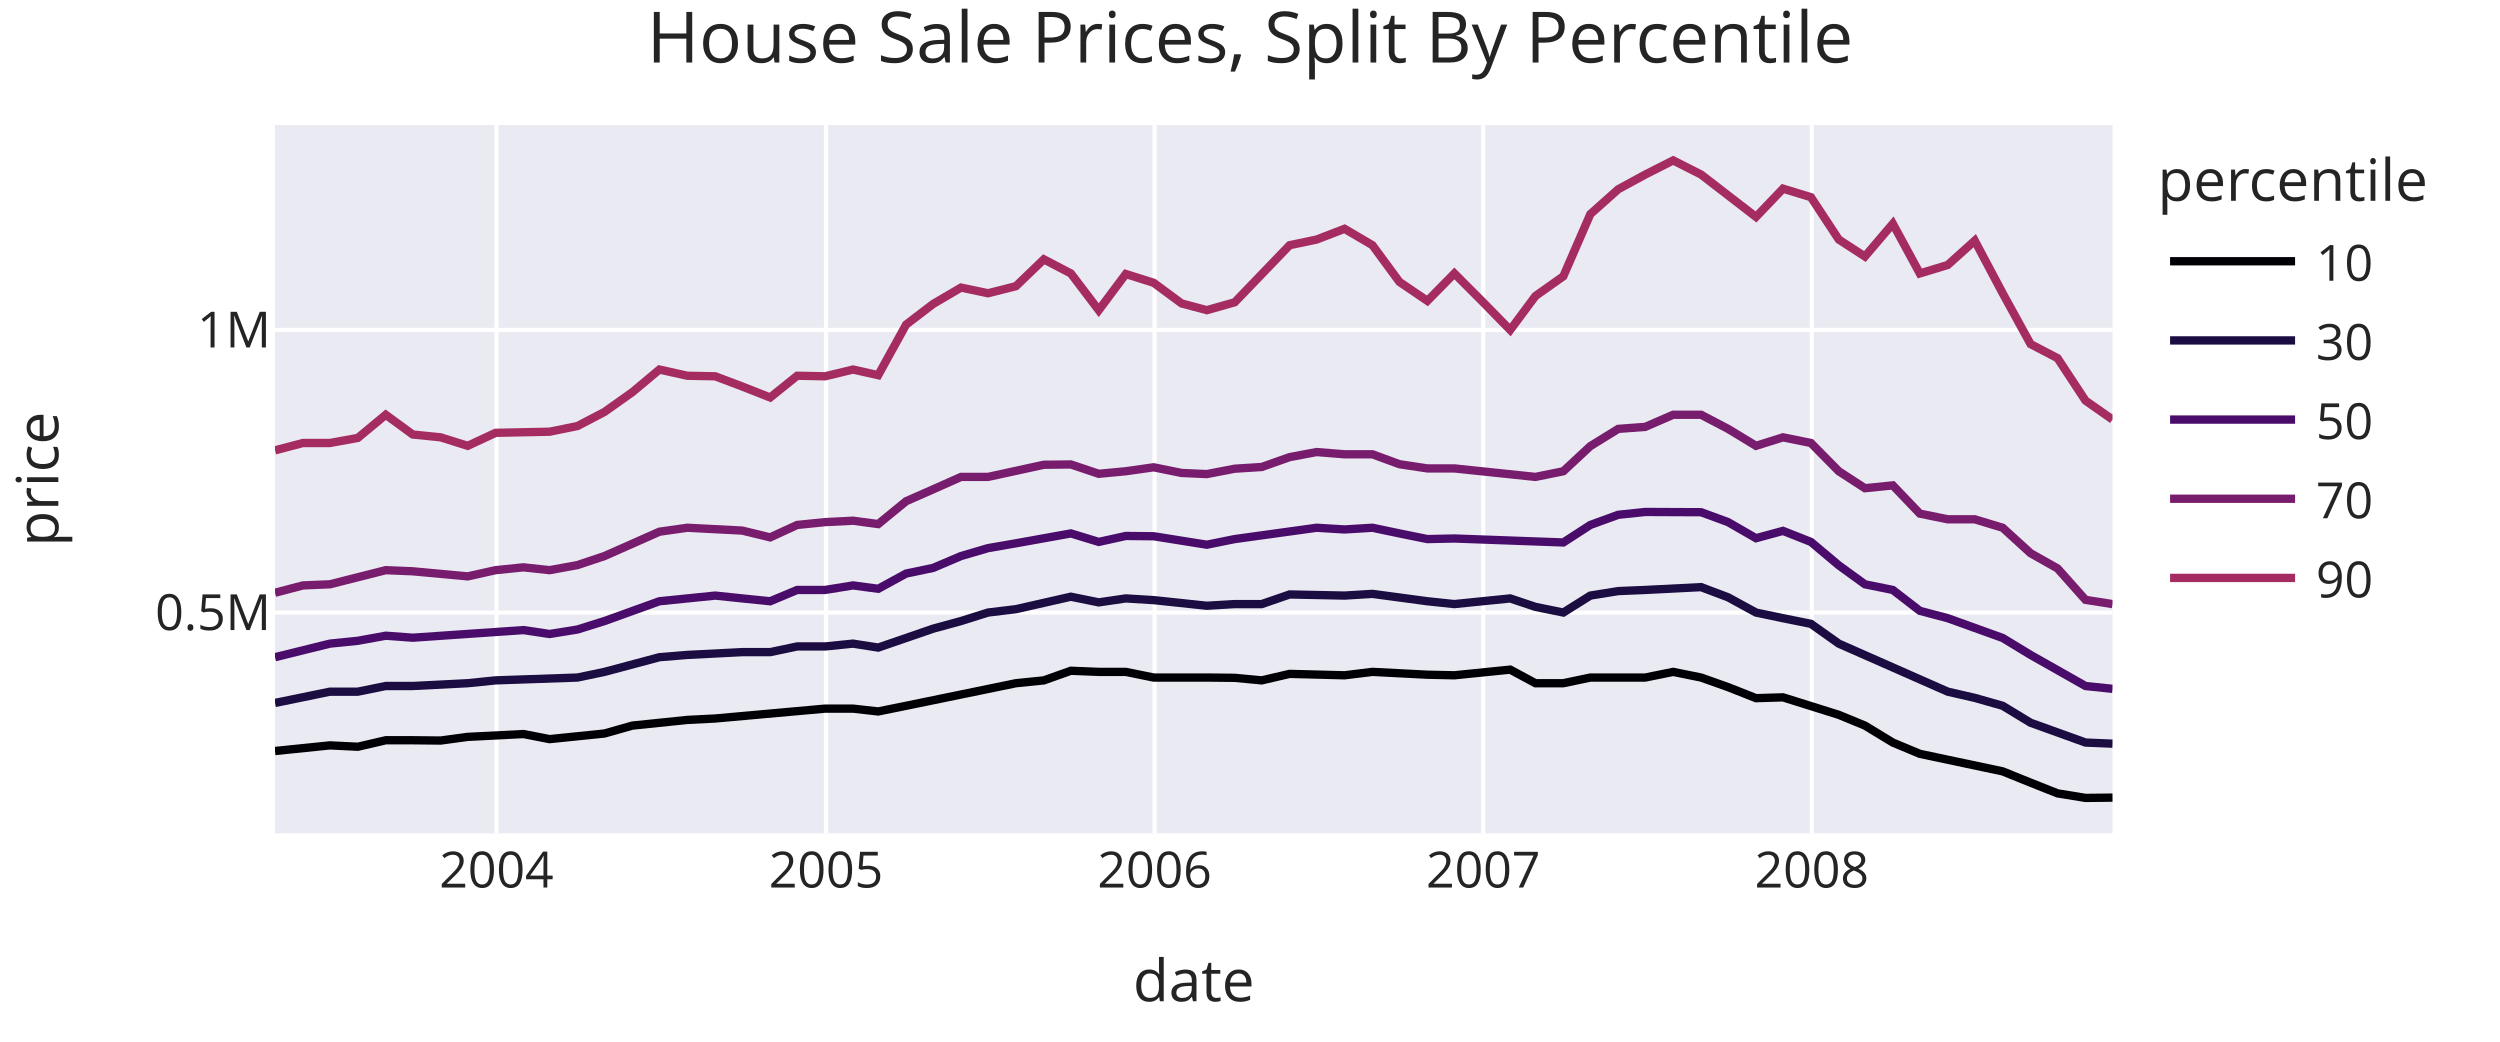
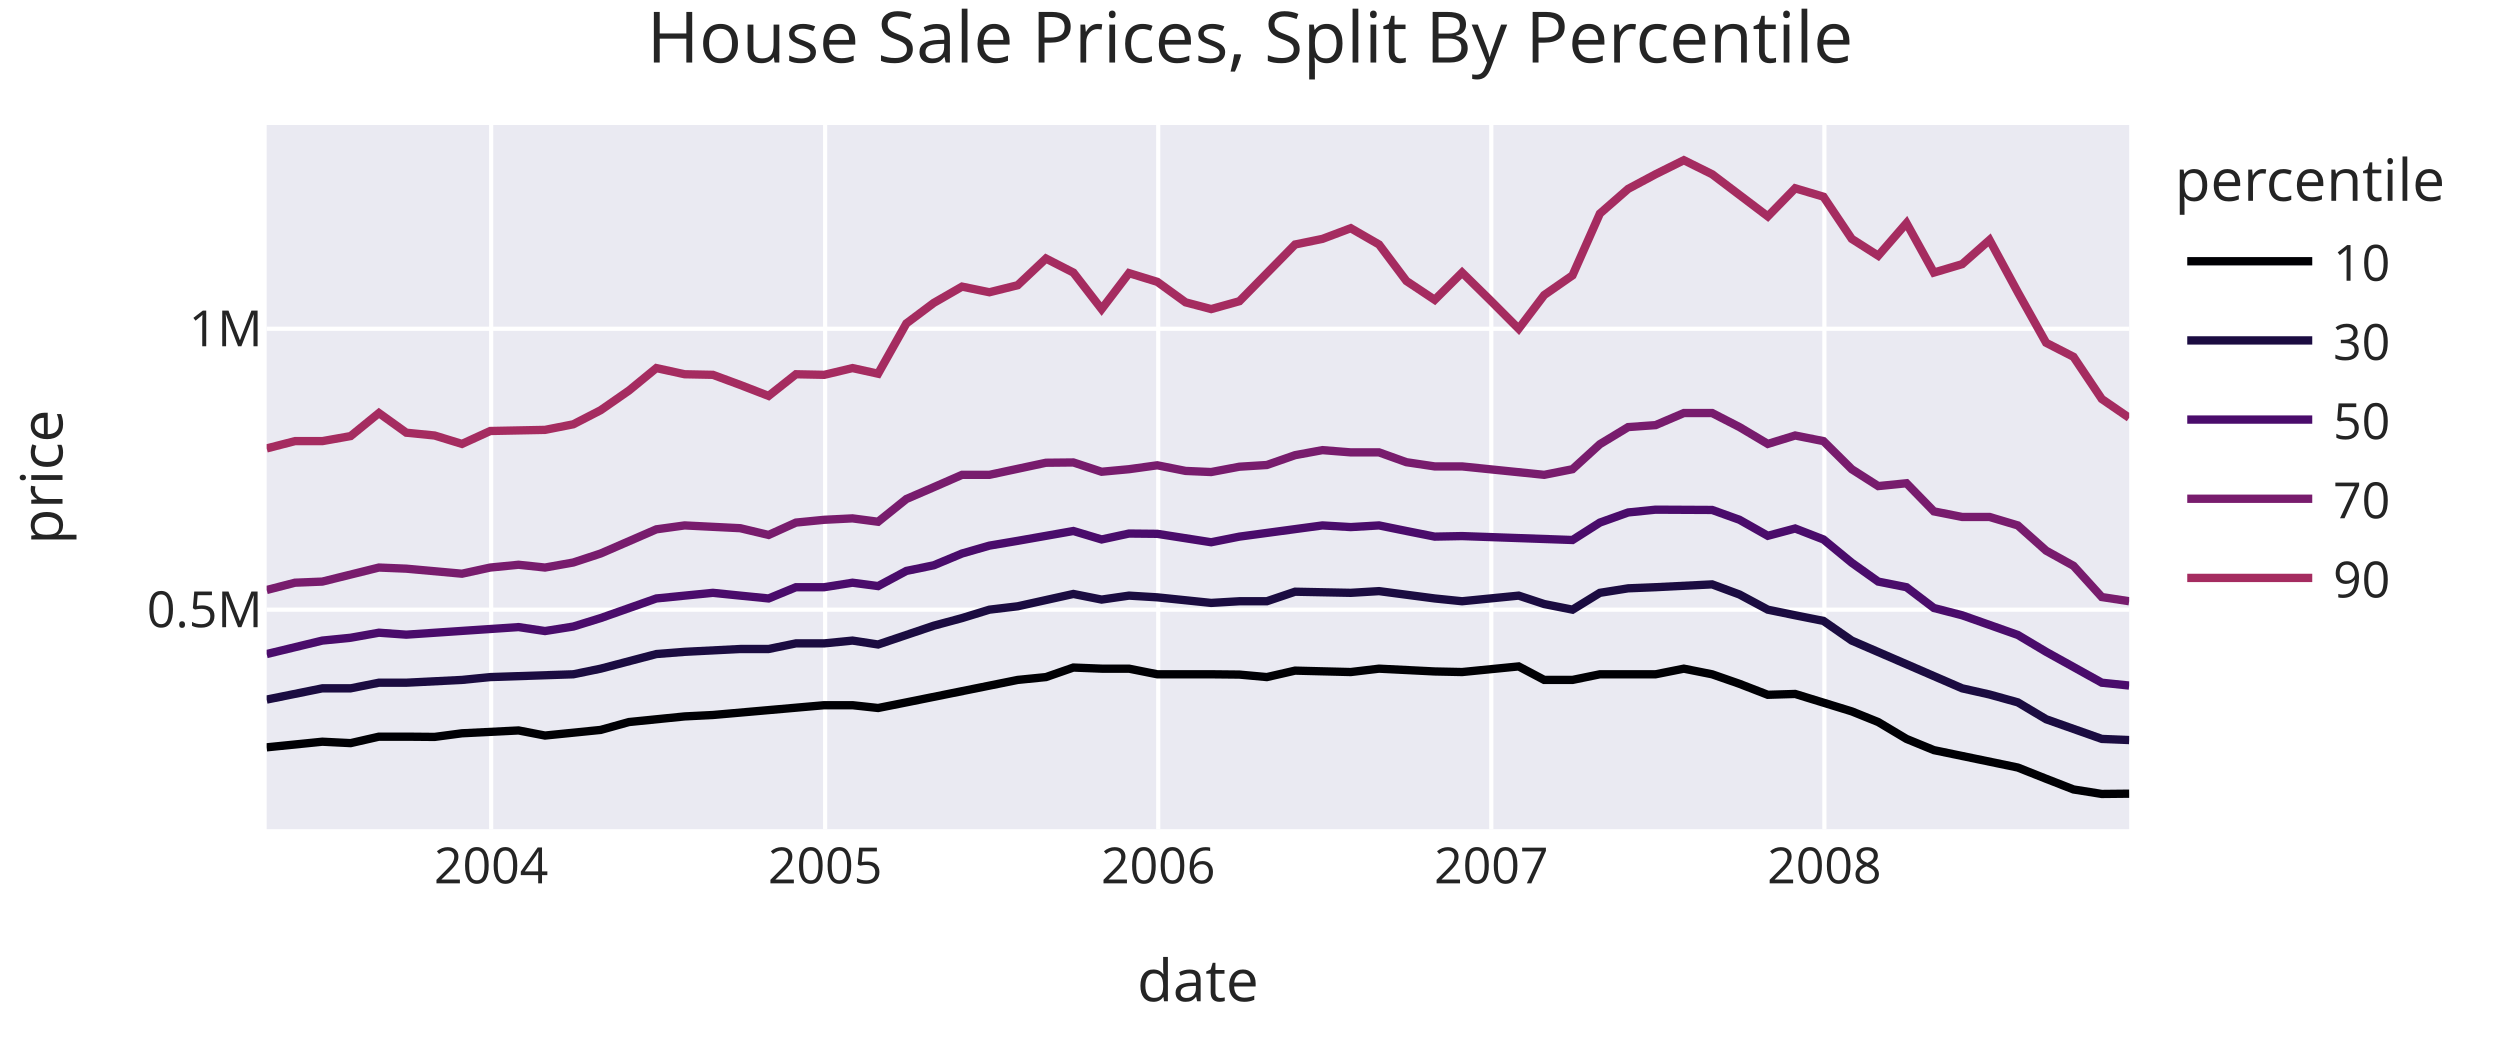
<svg xmlns="http://www.w3.org/2000/svg" class="main-svg" width="600" height="250" style="" viewBox="0 0 600 250">
  <rect x="0" y="0" width="600" height="250" style="fill: rgb(255, 255, 255); fill-opacity: 1;" />
-   <defs id="defs-41ee36">
+   <defs id="defs-0584fd">
    <g class="clips">
-       <clipPath id="clip41ee36xyplot" class="plotclip">
-         <rect width="441" height="170" />
-       </clipPath>
-       <clipPath class="axesclip" id="clip41ee36x">
-         <rect x="66" y="0" width="441" height="250" />
-       </clipPath>
-       <clipPath class="axesclip" id="clip41ee36y">
-         <rect x="0" y="30" width="600" height="170" />
-       </clipPath>
-       <clipPath class="axesclip" id="clip41ee36xy">
-         <rect x="66" y="30" width="441" height="170" />
+       <clipPath id="clip0584fdxyplot" class="plotclip">
+         <rect width="447" height="169" />
+       </clipPath>
+       <clipPath class="axesclip" id="clip0584fdx">
+         <rect x="64" y="0" width="447" height="250" />
+       </clipPath>
+       <clipPath class="axesclip" id="clip0584fdy">
+         <rect x="0" y="30" width="600" height="169" />
+       </clipPath>
+       <clipPath class="axesclip" id="clip0584fdxy">
+         <rect x="64" y="30" width="447" height="169" />
      </clipPath>
    </g>
    <g class="gradients" />
    <g class="patterns" />
  </defs>
  <g class="bglayer">
-     <rect class="bg" x="66" y="30" width="441" height="170" style="fill: rgb(234, 234, 242); fill-opacity: 1; stroke-width: 0;" />
+     <rect class="bg" x="64" y="30" width="447" height="169" style="fill: rgb(234, 234, 242); fill-opacity: 1; stroke-width: 0;" />
  </g>
  <g class="layer-below">
    <g class="imagelayer" />
    <g class="shapelayer" />
  </g>
  <g class="cartesianlayer">
    <g class="subplot xy">
      <g class="layer-subplot">
        <g class="shapelayer" />
        <g class="imagelayer" />
      </g>
      <g class="gridlayer">
        <g class="x">
-           <path class="xgrid crisp" transform="translate(119.15,0)" d="M0,30v170" style="stroke: rgb(255, 255, 255); stroke-opacity: 1; stroke-width: 1px;" />
-           <path class="xgrid crisp" transform="translate(198.24,0)" d="M0,30v170" style="stroke: rgb(255, 255, 255); stroke-opacity: 1; stroke-width: 1px;" />
-           <path class="xgrid crisp" transform="translate(277.1,0)" d="M0,30v170" style="stroke: rgb(255, 255, 255); stroke-opacity: 1; stroke-width: 1px;" />
-           <path class="xgrid crisp" transform="translate(355.97,0)" d="M0,30v170" style="stroke: rgb(255, 255, 255); stroke-opacity: 1; stroke-width: 1px;" />
-           <path class="xgrid crisp" transform="translate(434.83,0)" d="M0,30v170" style="stroke: rgb(255, 255, 255); stroke-opacity: 1; stroke-width: 1px;" />
+           <path class="xgrid crisp" transform="translate(117.88,0)" d="M0,30v169" style="stroke: rgb(255, 255, 255); stroke-opacity: 1; stroke-width: 1px;" />
+           <path class="xgrid crisp" transform="translate(198.03,0)" d="M0,30v169" style="stroke: rgb(255, 255, 255); stroke-opacity: 1; stroke-width: 1px;" />
+           <path class="xgrid crisp" transform="translate(277.97,0)" d="M0,30v169" style="stroke: rgb(255, 255, 255); stroke-opacity: 1; stroke-width: 1px;" />
+           <path class="xgrid crisp" transform="translate(357.91,0)" d="M0,30v169" style="stroke: rgb(255, 255, 255); stroke-opacity: 1; stroke-width: 1px;" />
+           <path class="xgrid crisp" transform="translate(437.85,0)" d="M0,30v169" style="stroke: rgb(255, 255, 255); stroke-opacity: 1; stroke-width: 1px;" />
        </g>
        <g class="y">
-           <path class="ygrid crisp" transform="translate(0,147.01)" d="M66,0h441" style="stroke: rgb(255, 255, 255); stroke-opacity: 1; stroke-width: 1px;" />
-           <path class="ygrid crisp" transform="translate(0,79.19)" d="M66,0h441" style="stroke: rgb(255, 255, 255); stroke-opacity: 1; stroke-width: 1px;" />
+           <path class="ygrid crisp" transform="translate(0,146.32)" d="M64,0h447" style="stroke: rgb(255, 255, 255); stroke-opacity: 1; stroke-width: 1px;" />
+           <path class="ygrid crisp" transform="translate(0,78.9)" d="M64,0h447" style="stroke: rgb(255, 255, 255); stroke-opacity: 1; stroke-width: 1px;" />
        </g>
      </g>
      <g class="zerolinelayer" />
      <path class="xlines-below" />
      <path class="ylines-below" />
      <g class="overlines-below" />
      <g class="xaxislayer-below" />
      <g class="yaxislayer-below" />
      <g class="overaxes-below" />
-       <g class="plot" transform="translate(66,30)" clip-path="url(#clip41ee36xyplot)">
+       <g class="plot" transform="translate(64,30)" clip-path="url(#clip0584fdxyplot)">
        <g class="scatterlayer mlayer">
-           <g class="trace scatter trace17bafe" style="stroke-miterlimit: 2; opacity: 1;">
-             <g class="fills" />
-             <g class="errorbars" />
-             <g class="lines">
-               <path class="js-line" d="M0,150.24L13.18,148.89L19.88,149.22L26.58,147.66L33.06,147.66L39.76,147.73L46.24,146.85L59.64,146.17L65.9,147.39L79.08,146.04L85.78,144.14L98.96,142.78L105.66,142.44L132.02,140.07L138.72,140.07L144.77,140.75L151.47,139.39L177.83,133.97L184.52,133.29L191.01,130.98L197.7,131.25L204.19,131.25L210.88,132.61L223.63,132.61L230.33,132.68L236.81,133.29L243.51,131.73L256.69,132.07L263.39,131.25L276.57,131.93L283.05,132.07L296.45,130.71L302.5,133.97L309.2,133.97L315.68,132.61L328.86,132.61L335.56,131.25L342.26,132.61L348.74,134.91L355.44,137.56L361.92,137.36L375.31,141.56L381.58,144.14L388.28,148.21L394.76,150.92L414.64,155.13L421.34,157.84L427.82,160.41L434.52,161.5L441,161.43" style="vector-effect: non-scaling-stroke; fill: none; stroke: rgb(0, 0, 4); stroke-opacity: 1; stroke-width: 2px; opacity: 1;" />
-             </g>
-             <g class="points" />
-             <g class="text" />
-           </g>
-           <g class="trace scatter trace10438c" style="stroke-miterlimit: 2; opacity: 1;">
-             <g class="fills" />
-             <g class="errorbars" />
-             <g class="lines">
-               <path class="js-line" d="M0,138.71L13.18,136L19.88,136L26.58,134.64L33.06,134.64L46.24,133.97L52.94,133.29L72.6,132.61L79.08,131.25L92.26,127.73L98.96,127.18L112.14,126.51L118.84,126.51L125.32,125.15L132.02,125.15L138.72,124.47L144.77,125.42L157.95,120.88L164.65,119.05L171.13,117.01L177.83,116.2L191.01,113.21L197.7,114.57L204.19,113.62L210.88,114.03L223.63,115.38L230.33,114.98L236.81,114.98L243.51,112.67L256.69,112.94L263.39,112.53L276.57,114.3L283.05,114.98L296.45,113.62L302.5,115.65L309.2,117.01L315.68,112.94L322.38,111.86L328.86,111.59L342.26,110.91L348.74,113.35L355.44,117.01L361.92,118.37L368.62,119.72L375.31,124.47L401.46,136L407.94,137.49L414.64,139.39L421.34,143.46L434.52,148.21L441,148.48" style="vector-effect: non-scaling-stroke; fill: none; stroke: rgb(27, 12, 65); stroke-opacity: 1; stroke-width: 2px; opacity: 1;" />
-             </g>
-             <g class="points" />
-             <g class="text" />
-           </g>
-           <g class="trace scatter trace68ae54" style="stroke-miterlimit: 2; opacity: 1;">
-             <g class="fills" />
-             <g class="errorbars" />
-             <g class="lines">
-               <path class="js-line" d="M0,127.73L13.18,124.47L19.88,123.79L26.58,122.57L33.06,123.05L59.64,121.22L65.9,122.16L72.6,121.08L79.08,119.05L92.26,114.3L98.96,113.62L105.66,112.94L112.14,113.62L118.84,114.3L125.32,111.59L132.02,111.59L138.72,110.5L144.77,111.31L151.47,107.65L157.95,106.3L164.65,103.45L171.13,101.55L177.83,100.39L191.01,98.02L197.7,100.06L204.19,98.63L210.88,98.7L223.63,100.73L230.33,99.38L249.99,96.66L256.69,97.07L263.39,96.66L269.87,98.02L276.57,99.38L283.05,99.24L309.2,100.19L315.68,95.99L322.38,93.55L328.86,92.87L342.26,92.93L348.74,95.31L355.44,99.17L361.92,97.41L368.62,100.06L375.31,105.68L381.58,110.23L388.28,111.59L394.76,116.6L401.46,118.37L414.64,123.11L421.34,127.18L434.52,134.64L441,135.32" style="vector-effect: non-scaling-stroke; fill: none; stroke: rgb(74, 12, 107); stroke-opacity: 1; stroke-width: 2px; opacity: 1;" />
-             </g>
-             <g class="points" />
-             <g class="text" />
-           </g>
-           <g class="trace scatter tracec1bb58" style="stroke-miterlimit: 2; opacity: 1;">
-             <g class="fills" />
-             <g class="errorbars" />
-             <g class="lines">
-               <path class="js-line" d="M0,112.26L6.7,110.5L13.18,110.23L26.58,106.84L33.06,107.11L46.24,108.33L52.94,106.84L59.64,106.16L65.9,106.84L72.6,105.62L79.08,103.45L92.26,97.61L98.96,96.66L112.14,97.34L118.84,98.97L125.32,95.99L132.02,95.31L138.72,94.97L144.77,95.78L151.47,90.29L157.95,87.44L164.65,84.46L171.13,84.46L184.52,81.54L191.01,81.47L197.7,83.71L204.19,83.1L210.88,82.15L217.58,83.51L223.63,83.78L230.33,82.49L236.81,82.08L243.51,79.71L249.99,78.49L256.69,79.03L263.39,79.03L269.87,81.41L276.57,82.42L283.05,82.42L302.5,84.46L309.2,83.1L315.68,77.07L322.38,72.93L328.86,72.45L335.56,69.54L342.26,69.54L348.74,72.93L355.44,77L361.92,74.96L368.62,76.32L375.31,83.1L381.58,87.17L388.28,86.49L394.76,93.27L401.46,94.63L407.94,94.63L414.64,96.66L421.34,102.77L427.82,106.43L434.52,113.96L441,114.98" style="vector-effect: non-scaling-stroke; fill: none; stroke: rgb(120, 28, 109); stroke-opacity: 1; stroke-width: 2px; opacity: 1;" />
-             </g>
-             <g class="points" />
-             <g class="text" />
-           </g>
-           <g class="trace scatter trace501693" style="stroke-miterlimit: 2; opacity: 1;">
-             <g class="fills" />
-             <g class="errorbars" />
-             <g class="lines">
-               <path class="js-line" d="M0,78.08L6.7,76.32L13.18,76.32L19.88,75.1L26.58,69.54L33.06,74.28L39.76,74.96L46.24,77L52.94,73.88L65.9,73.61L72.6,72.25L79.08,68.86L85.78,64.11L92.26,58.69L98.96,60.18L105.66,60.31L112.14,62.76L118.84,65.4L125.32,60.18L132.02,60.31L138.72,58.69L144.77,60.04L151.47,47.9L157.95,42.95L164.65,39.02L171.13,40.38L177.83,38.68L184.52,32.24L191.01,35.63L197.7,44.44L204.19,35.76L210.88,37.87L217.58,42.82L223.63,44.44L230.33,42.55L243.51,28.85L249.99,27.49L256.69,24.91L263.39,28.85L269.87,37.66L276.57,42.21L283.05,35.63L289.75,42.34L296.45,49.19L302.5,41.05L309.2,36.31L315.68,21.39L322.38,15.42L328.86,11.89L335.56,8.5L342.26,11.89L355.44,22.06L361.92,15.28L368.62,17.32L375.31,27.49L381.58,31.56L388.28,23.69L394.76,35.63L401.46,33.59L407.94,27.76L414.64,40.38L421.34,52.58L427.82,55.97L434.52,66.15L441,70.69" style="vector-effect: non-scaling-stroke; fill: none; stroke: rgb(165, 44, 96); stroke-opacity: 1; stroke-width: 2px; opacity: 1;" />
+           <g class="trace scatter tracebe6f38" style="stroke-miterlimit: 2; opacity: 1;">
+             <g class="fills" />
+             <g class="errorbars" />
+             <g class="lines">
+               <path class="js-line" d="M0,149.36L13.36,148.01L20.15,148.35L26.94,146.8L33.51,146.8L40.3,146.86L46.87,145.99L60.45,145.31L66.8,146.53L80.16,145.18L86.95,143.29L100.31,141.94L107.1,141.6L133.82,139.25L140.6,139.25L146.74,139.92L153.53,138.57L180.25,133.18L187.03,132.5L193.61,130.21L200.39,130.48L206.96,130.48L213.75,131.83L226.68,131.83L233.46,131.9L240.04,132.5L246.82,130.95L260.18,131.29L266.97,130.48L280.33,131.15L286.9,131.29L300.48,129.94L306.61,133.18L313.4,133.18L319.97,131.83L333.33,131.83L340.12,130.48L346.91,131.83L353.48,134.12L360.27,136.75L366.84,136.55L380.42,140.73L386.77,143.29L393.56,147.34L400.13,150.03L420.28,154.21L427.07,156.91L433.64,159.47L440.43,160.55L447,160.48" style="vector-effect: non-scaling-stroke; fill: none; stroke: rgb(0, 0, 4); stroke-opacity: 1; stroke-width: 2px; opacity: 1;" />
+             </g>
+             <g class="points" />
+             <g class="text" />
+           </g>
+           <g class="trace scatter trace5fb887" style="stroke-miterlimit: 2; opacity: 1;">
+             <g class="fills" />
+             <g class="errorbars" />
+             <g class="lines">
+               <path class="js-line" d="M0,137.9L13.36,135.2L20.15,135.2L26.94,133.85L33.51,133.85L46.87,133.18L53.66,132.5L73.59,131.83L80.16,130.48L93.52,126.97L100.31,126.44L113.67,125.76L120.46,125.76L127.03,124.41L133.82,124.41L140.6,123.74L146.74,124.68L160.1,120.17L166.89,118.34L173.46,116.32L180.25,115.51L193.61,112.55L200.39,113.9L206.96,112.95L213.75,113.36L226.68,114.7L233.46,114.3L240.04,114.3L246.82,112.01L260.18,112.28L266.97,111.87L280.33,113.63L286.9,114.3L300.48,112.95L306.61,114.97L313.4,116.32L319.97,112.28L326.76,111.2L333.33,110.93L346.91,110.25L353.48,112.68L360.27,116.32L366.84,117.67L373.63,119.02L380.42,123.74L406.92,135.2L413.49,136.68L420.28,138.57L427.07,142.62L440.43,147.34L447,147.61" style="vector-effect: non-scaling-stroke; fill: none; stroke: rgb(27, 12, 65); stroke-opacity: 1; stroke-width: 2px; opacity: 1;" />
+             </g>
+             <g class="points" />
+             <g class="text" />
+           </g>
+           <g class="trace scatter tracee6deb0" style="stroke-miterlimit: 2; opacity: 1;">
+             <g class="fills" />
+             <g class="errorbars" />
+             <g class="lines">
+               <path class="js-line" d="M0,126.97L13.36,123.74L20.15,123.06L26.94,121.85L33.51,122.32L60.45,120.5L66.8,121.45L73.59,120.37L80.16,118.34L93.52,113.63L100.31,112.95L107.1,112.28L113.67,112.95L120.46,113.63L127.03,110.93L133.82,110.93L140.6,109.85L146.74,110.66L153.53,107.02L160.1,105.67L166.89,102.84L173.46,100.95L180.25,99.8L193.61,97.44L200.39,99.47L206.96,98.05L213.75,98.12L226.68,100.14L233.46,98.79L253.39,96.1L260.18,96.5L266.97,96.1L273.54,97.44L280.33,98.79L286.9,98.66L313.4,99.6L319.97,95.42L326.76,92.99L333.33,92.32L346.91,92.39L353.48,94.75L360.27,98.59L366.84,96.84L373.63,99.47L380.42,105.06L386.77,109.58L393.56,110.93L400.13,115.92L406.92,117.67L420.28,122.39L427.07,126.44L440.43,133.85L447,134.53" style="vector-effect: non-scaling-stroke; fill: none; stroke: rgb(74, 12, 107); stroke-opacity: 1; stroke-width: 2px; opacity: 1;" />
+             </g>
+             <g class="points" />
+             <g class="text" />
+           </g>
+           <g class="trace scatter trace47ebd6" style="stroke-miterlimit: 2; opacity: 1;">
+             <g class="fills" />
+             <g class="errorbars" />
+             <g class="lines">
+               <path class="js-line" d="M0,111.6L6.79,109.85L13.36,109.58L26.94,106.21L33.51,106.48L46.87,107.69L53.66,106.21L60.45,105.54L66.8,106.21L73.59,105L80.16,102.84L93.52,97.04L100.31,96.1L113.67,96.77L120.46,98.39L127.03,95.42L133.82,94.75L140.6,94.41L146.74,95.22L153.53,89.76L160.1,86.93L166.89,83.96L173.46,83.96L187.03,81.06L193.61,80.99L200.39,83.22L206.96,82.61L213.75,81.67L220.54,83.02L226.68,83.29L233.46,82.01L240.04,81.6L246.82,79.24L253.39,78.03L260.18,78.57L266.97,78.57L273.54,80.93L280.33,81.94L286.9,81.94L306.61,83.96L313.4,82.61L319.97,76.61L326.76,72.5L333.33,72.03L340.12,69.13L346.91,69.13L353.48,72.5L360.27,76.54L366.84,74.52L373.63,75.87L380.42,82.61L386.77,86.66L393.56,85.98L400.13,92.73L406.92,94.07L413.49,94.07L420.28,96.1L427.07,102.16L433.64,105.8L440.43,113.29L447,114.3" style="vector-effect: non-scaling-stroke; fill: none; stroke: rgb(120, 28, 109); stroke-opacity: 1; stroke-width: 2px; opacity: 1;" />
+             </g>
+             <g class="points" />
+             <g class="text" />
+           </g>
+           <g class="trace scatter trace3a8248" style="stroke-miterlimit: 2; opacity: 1;">
+             <g class="fills" />
+             <g class="errorbars" />
+             <g class="lines">
+               <path class="js-line" d="M0,77.62L6.79,75.87L13.36,75.87L20.15,74.66L26.94,69.13L33.51,73.85L40.3,74.52L46.87,76.54L53.66,73.44L66.8,73.17L73.59,71.83L80.16,68.45L86.95,63.73L93.52,58.34L100.31,59.82L107.1,59.96L113.67,62.39L120.46,65.02L127.03,59.82L133.82,59.96L140.6,58.34L146.74,59.69L153.53,47.62L160.1,42.7L166.89,38.79L173.46,40.14L180.25,38.45L187.03,32.05L193.61,35.42L200.39,44.18L206.96,35.55L213.75,37.64L220.54,42.56L226.68,44.18L233.46,42.29L246.82,28.68L253.39,27.33L260.18,24.77L266.97,28.68L273.54,37.44L280.33,41.96L286.9,35.42L293.69,42.09L300.48,48.9L306.61,40.81L313.4,36.09L319.97,21.26L326.76,15.33L333.33,11.82L340.12,8.45L346.91,11.82L360.27,21.93L366.84,15.19L373.63,17.21L380.42,27.33L386.77,31.37L393.56,23.55L400.13,35.42L406.92,33.4L413.49,27.6L420.28,40.14L427.07,52.27L433.64,55.64L440.43,65.76L447,70.27" style="vector-effect: non-scaling-stroke; fill: none; stroke: rgb(165, 44, 96); stroke-opacity: 1; stroke-width: 2px; opacity: 1;" />
            </g>
            <g class="points" />
            <g class="text" />
          </g>
        </g>
      </g>
      <g class="overplot" />
      <path class="xlines-above crisp" d="M0,0" style="fill: none;" />
      <path class="ylines-above crisp" d="M0,0" style="fill: none;" />
      <g class="overlines-above" />
      <g class="xaxislayer-above">
        <g class="xtick">
-           <text text-anchor="middle" x="0" y="213" transform="translate(119.15,0)" style="font-family: 'Open Sans', verdana, arial, sans-serif; font-size: 12px; fill: rgb(36, 36, 36); fill-opacity: 1; white-space: pre; opacity: 1;">2004</text>
-         </g>
-         <g class="xtick">
-           <text text-anchor="middle" x="0" y="213" style="font-family: 'Open Sans', verdana, arial, sans-serif; font-size: 12px; fill: rgb(36, 36, 36); fill-opacity: 1; white-space: pre; opacity: 1;" transform="translate(198.24,0)">2005</text>
-         </g>
-         <g class="xtick">
-           <text text-anchor="middle" x="0" y="213" style="font-family: 'Open Sans', verdana, arial, sans-serif; font-size: 12px; fill: rgb(36, 36, 36); fill-opacity: 1; white-space: pre; opacity: 1;" transform="translate(277.1,0)">2006</text>
-         </g>
-         <g class="xtick">
-           <text text-anchor="middle" x="0" y="213" style="font-family: 'Open Sans', verdana, arial, sans-serif; font-size: 12px; fill: rgb(36, 36, 36); fill-opacity: 1; white-space: pre; opacity: 1;" transform="translate(355.97,0)">2007</text>
-         </g>
-         <g class="xtick">
-           <text text-anchor="middle" x="0" y="213" style="font-family: 'Open Sans', verdana, arial, sans-serif; font-size: 12px; fill: rgb(36, 36, 36); fill-opacity: 1; white-space: pre; opacity: 1;" transform="translate(434.83,0)">2008</text>
+           <text text-anchor="middle" x="0" y="212" transform="translate(117.88,0)" style="font-family: 'Open Sans', verdana, arial, sans-serif; font-size: 12px; fill: rgb(36, 36, 36); fill-opacity: 1; white-space: pre; opacity: 1;">2004</text>
+         </g>
+         <g class="xtick">
+           <text text-anchor="middle" x="0" y="212" style="font-family: 'Open Sans', verdana, arial, sans-serif; font-size: 12px; fill: rgb(36, 36, 36); fill-opacity: 1; white-space: pre; opacity: 1;" transform="translate(198.03,0)">2005</text>
+         </g>
+         <g class="xtick">
+           <text text-anchor="middle" x="0" y="212" style="font-family: 'Open Sans', verdana, arial, sans-serif; font-size: 12px; fill: rgb(36, 36, 36); fill-opacity: 1; white-space: pre; opacity: 1;" transform="translate(277.97,0)">2006</text>
+         </g>
+         <g class="xtick">
+           <text text-anchor="middle" x="0" y="212" style="font-family: 'Open Sans', verdana, arial, sans-serif; font-size: 12px; fill: rgb(36, 36, 36); fill-opacity: 1; white-space: pre; opacity: 1;" transform="translate(357.91,0)">2007</text>
+         </g>
+         <g class="xtick">
+           <text text-anchor="middle" x="0" y="212" style="font-family: 'Open Sans', verdana, arial, sans-serif; font-size: 12px; fill: rgb(36, 36, 36); fill-opacity: 1; white-space: pre; opacity: 1;" transform="translate(437.85,0)">2008</text>
        </g>
      </g>
      <g class="yaxislayer-above">
        <g class="ytick">
-           <text text-anchor="end" x="65" y="4.2" transform="translate(0,147.01)" style="font-family: 'Open Sans', verdana, arial, sans-serif; font-size: 12px; fill: rgb(36, 36, 36); fill-opacity: 1; white-space: pre; opacity: 1;">0.5M</text>
+           <text text-anchor="end" x="63" y="4.2" transform="translate(0,146.32)" style="font-family: 'Open Sans', verdana, arial, sans-serif; font-size: 12px; fill: rgb(36, 36, 36); fill-opacity: 1; white-space: pre; opacity: 1;">0.5M</text>
        </g>
        <g class="ytick">
-           <text text-anchor="end" x="65" y="4.2" style="font-family: 'Open Sans', verdana, arial, sans-serif; font-size: 12px; fill: rgb(36, 36, 36); fill-opacity: 1; white-space: pre; opacity: 1;" transform="translate(0,79.19)">1M</text>
+           <text text-anchor="end" x="63" y="4.2" style="font-family: 'Open Sans', verdana, arial, sans-serif; font-size: 12px; fill: rgb(36, 36, 36); fill-opacity: 1; white-space: pre; opacity: 1;" transform="translate(0,78.9)">1M</text>
        </g>
      </g>
      <g class="overaxes-above" />
    </g>
  </g>
  <g class="polarlayer" />
  <g class="smithlayer" />
  <g class="ternarylayer" />
  <g class="geolayer" />
  <g class="funnelarealayer" />
  <g class="pielayer" />
  <g class="iciclelayer" />
  <g class="treemaplayer" />
  <g class="sunburstlayer" />
  <g class="glimages" />
-   <defs id="topdefs-41ee36">
+   <defs id="topdefs-0584fd">
    <g class="clips" />
-     <clipPath id="legend41ee36">
-       <rect width="74" height="124" x="0" y="0" />
+     <clipPath id="legend0584fd">
+       <rect width="70" height="124" x="0" y="0" />
    </clipPath>
  </defs>
  <g class="layer-above">
    <g class="imagelayer" />
    <g class="shapelayer" />
  </g>
  <g class="infolayer">
-     <g class="legend" pointer-events="all" transform="translate(515.82,30)">
-       <rect class="bg" shape-rendering="crispEdges" width="74" height="124" x="0" y="0" style="stroke: rgb(68, 68, 68); stroke-opacity: 1; fill: rgb(255, 255, 255); fill-opacity: 1; stroke-width: 0px;" />
-       <g class="scrollbox" transform="" clip-path="url(#legend41ee36)">
+     <g class="legend" pointer-events="all" transform="translate(519.94,30)">
+       <rect class="bg" shape-rendering="crispEdges" style="stroke: rgb(68, 68, 68); stroke-opacity: 1; fill: rgb(255, 255, 255); fill-opacity: 1; stroke-width: 0px;" width="70" height="124" x="0" y="0" />
+       <g class="scrollbox" transform="" clip-path="url(#legend0584fd)">
        <text class="legendtitletext" text-anchor="start" x="2" y="18.2" style="font-family: 'Open Sans', verdana, arial, sans-serif; font-size: 14px; fill: rgb(36, 36, 36); fill-opacity: 1; white-space: pre;">percentile</text>
        <g class="groups" transform="">
          <g class="traces" transform="translate(0,32.7)" style="opacity: 1;">
            <text class="legendtext" text-anchor="start" x="40" y="4.68" style="font-family: 'Open Sans', verdana, arial, sans-serif; font-size: 12px; fill: rgb(36, 36, 36); fill-opacity: 1; white-space: pre;">10</text>
            <g class="layers" style="opacity: 1;">
              <g class="legendfill" />
              <g class="legendlines">
                <path class="js-line" d="M5,0h30" style="fill: none; stroke: rgb(0, 0, 4); stroke-opacity: 1; stroke-width: 2px;" />
              </g>
              <g class="legendsymbols">
                <g class="legendpoints" />
              </g>
            </g>
-             <rect class="legendtoggle" x="0" y="-9.5" width="55.266" height="19" style="fill: rgb(0, 0, 0); fill-opacity: 0;" />
+             <rect class="legendtoggle" x="0" y="-9.5" width="53.734" height="19" style="fill: rgb(0, 0, 0); fill-opacity: 0;" />
          </g>
        </g>
        <g class="groups" transform="">
          <g class="traces" transform="translate(0,51.7)" style="opacity: 1;">
            <text class="legendtext" text-anchor="start" x="40" y="4.68" style="font-family: 'Open Sans', verdana, arial, sans-serif; font-size: 12px; fill: rgb(36, 36, 36); fill-opacity: 1; white-space: pre;">30</text>
            <g class="layers" style="opacity: 1;">
              <g class="legendfill" />
              <g class="legendlines">
                <path class="js-line" d="M5,0h30" style="fill: none; stroke: rgb(27, 12, 65); stroke-opacity: 1; stroke-width: 2px;" />
              </g>
              <g class="legendsymbols">
                <g class="legendpoints" />
              </g>
            </g>
-             <rect class="legendtoggle" x="0" y="-9.5" width="55.266" height="19" style="fill: rgb(0, 0, 0); fill-opacity: 0;" />
+             <rect class="legendtoggle" x="0" y="-9.5" width="53.734" height="19" style="fill: rgb(0, 0, 0); fill-opacity: 0;" />
          </g>
        </g>
        <g class="groups" transform="">
          <g class="traces" transform="translate(0,70.7)" style="opacity: 1;">
            <text class="legendtext" text-anchor="start" x="40" y="4.68" style="font-family: 'Open Sans', verdana, arial, sans-serif; font-size: 12px; fill: rgb(36, 36, 36); fill-opacity: 1; white-space: pre;">50</text>
            <g class="layers" style="opacity: 1;">
              <g class="legendfill" />
              <g class="legendlines">
                <path class="js-line" d="M5,0h30" style="fill: none; stroke: rgb(74, 12, 107); stroke-opacity: 1; stroke-width: 2px;" />
              </g>
              <g class="legendsymbols">
                <g class="legendpoints" />
              </g>
            </g>
-             <rect class="legendtoggle" x="0" y="-9.5" width="55.266" height="19" style="fill: rgb(0, 0, 0); fill-opacity: 0;" />
+             <rect class="legendtoggle" x="0" y="-9.5" width="53.734" height="19" style="fill: rgb(0, 0, 0); fill-opacity: 0;" />
          </g>
        </g>
        <g class="groups" transform="">
          <g class="traces" transform="translate(0,89.7)" style="opacity: 1;">
            <text class="legendtext" text-anchor="start" x="40" y="4.68" style="font-family: 'Open Sans', verdana, arial, sans-serif; font-size: 12px; fill: rgb(36, 36, 36); fill-opacity: 1; white-space: pre;">70</text>
            <g class="layers" style="opacity: 1;">
              <g class="legendfill" />
              <g class="legendlines">
                <path class="js-line" d="M5,0h30" style="fill: none; stroke: rgb(120, 28, 109); stroke-opacity: 1; stroke-width: 2px;" />
              </g>
              <g class="legendsymbols">
                <g class="legendpoints" />
              </g>
            </g>
-             <rect class="legendtoggle" x="0" y="-9.5" width="55.266" height="19" style="fill: rgb(0, 0, 0); fill-opacity: 0;" />
+             <rect class="legendtoggle" x="0" y="-9.5" width="53.734" height="19" style="fill: rgb(0, 0, 0); fill-opacity: 0;" />
          </g>
        </g>
        <g class="groups" transform="">
          <g class="traces" transform="translate(0,108.7)" style="opacity: 1;">
            <text class="legendtext" text-anchor="start" x="40" y="4.68" style="font-family: 'Open Sans', verdana, arial, sans-serif; font-size: 12px; fill: rgb(36, 36, 36); fill-opacity: 1; white-space: pre;">90</text>
            <g class="layers" style="opacity: 1;">
              <g class="legendfill" />
              <g class="legendlines">
                <path class="js-line" d="M5,0h30" style="fill: none; stroke: rgb(165, 44, 96); stroke-opacity: 1; stroke-width: 2px;" />
              </g>
              <g class="legendsymbols">
                <g class="legendpoints" />
              </g>
            </g>
-             <rect class="legendtoggle" x="0" y="-9.5" width="55.266" height="19" style="fill: rgb(0, 0, 0); fill-opacity: 0;" />
-           </g>
-         </g>
-       </g>
-       <rect class="scrollbar" rx="20" ry="3" width="0" height="0" x="0" y="0" style="fill: rgb(128, 139, 164); fill-opacity: 1;" />
+             <rect class="legendtoggle" x="0" y="-9.5" width="53.734" height="19" style="fill: rgb(0, 0, 0); fill-opacity: 0;" />
+           </g>
+         </g>
+       </g>
+       <rect class="scrollbar" rx="20" ry="3" width="0" height="0" style="fill: rgb(128, 139, 164); fill-opacity: 1;" x="0" y="0" />
    </g>
    <g class="g-gtitle">
      <text class="gtitle" x="300" y="15" text-anchor="middle" dy="0em" style="font-family: 'Open Sans', verdana, arial, sans-serif; font-size: 17px; fill: rgb(36, 36, 36); opacity: 1; font-weight: normal; white-space: pre;">House Sale Prices, Split By Percentile</text>
    </g>
    <g class="g-xtitle">
-       <text class="xtitle" x="286.5" y="240.3" text-anchor="middle" style="font-family: 'Open Sans', verdana, arial, sans-serif; font-size: 14px; fill: rgb(36, 36, 36); opacity: 1; font-weight: normal; white-space: pre;">date</text>
-     </g>
-     <g class="g-ytitle" transform="translate(3.549805,0)">
-       <text class="ytitle" transform="rotate(-90,10.45,115)" x="10.45" y="115" text-anchor="middle" style="font-family: 'Open Sans', verdana, arial, sans-serif; font-size: 14px; fill: rgb(36, 36, 36); opacity: 1; font-weight: normal; white-space: pre;">price</text>
+       <text class="xtitle" x="287.5" y="240.3" text-anchor="middle" style="font-family: 'Open Sans', verdana, arial, sans-serif; font-size: 14px; fill: rgb(36, 36, 36); opacity: 1; font-weight: normal; white-space: pre;">date</text>
+     </g>
+     <g class="g-ytitle" transform="translate(4.549805,0)">
+       <text class="ytitle" transform="rotate(-90,10.45,114.5)" x="10.45" y="114.5" text-anchor="middle" style="font-family: 'Open Sans', verdana, arial, sans-serif; font-size: 14px; fill: rgb(36, 36, 36); opacity: 1; font-weight: normal; white-space: pre;">price</text>
    </g>
  </g>
</svg>
